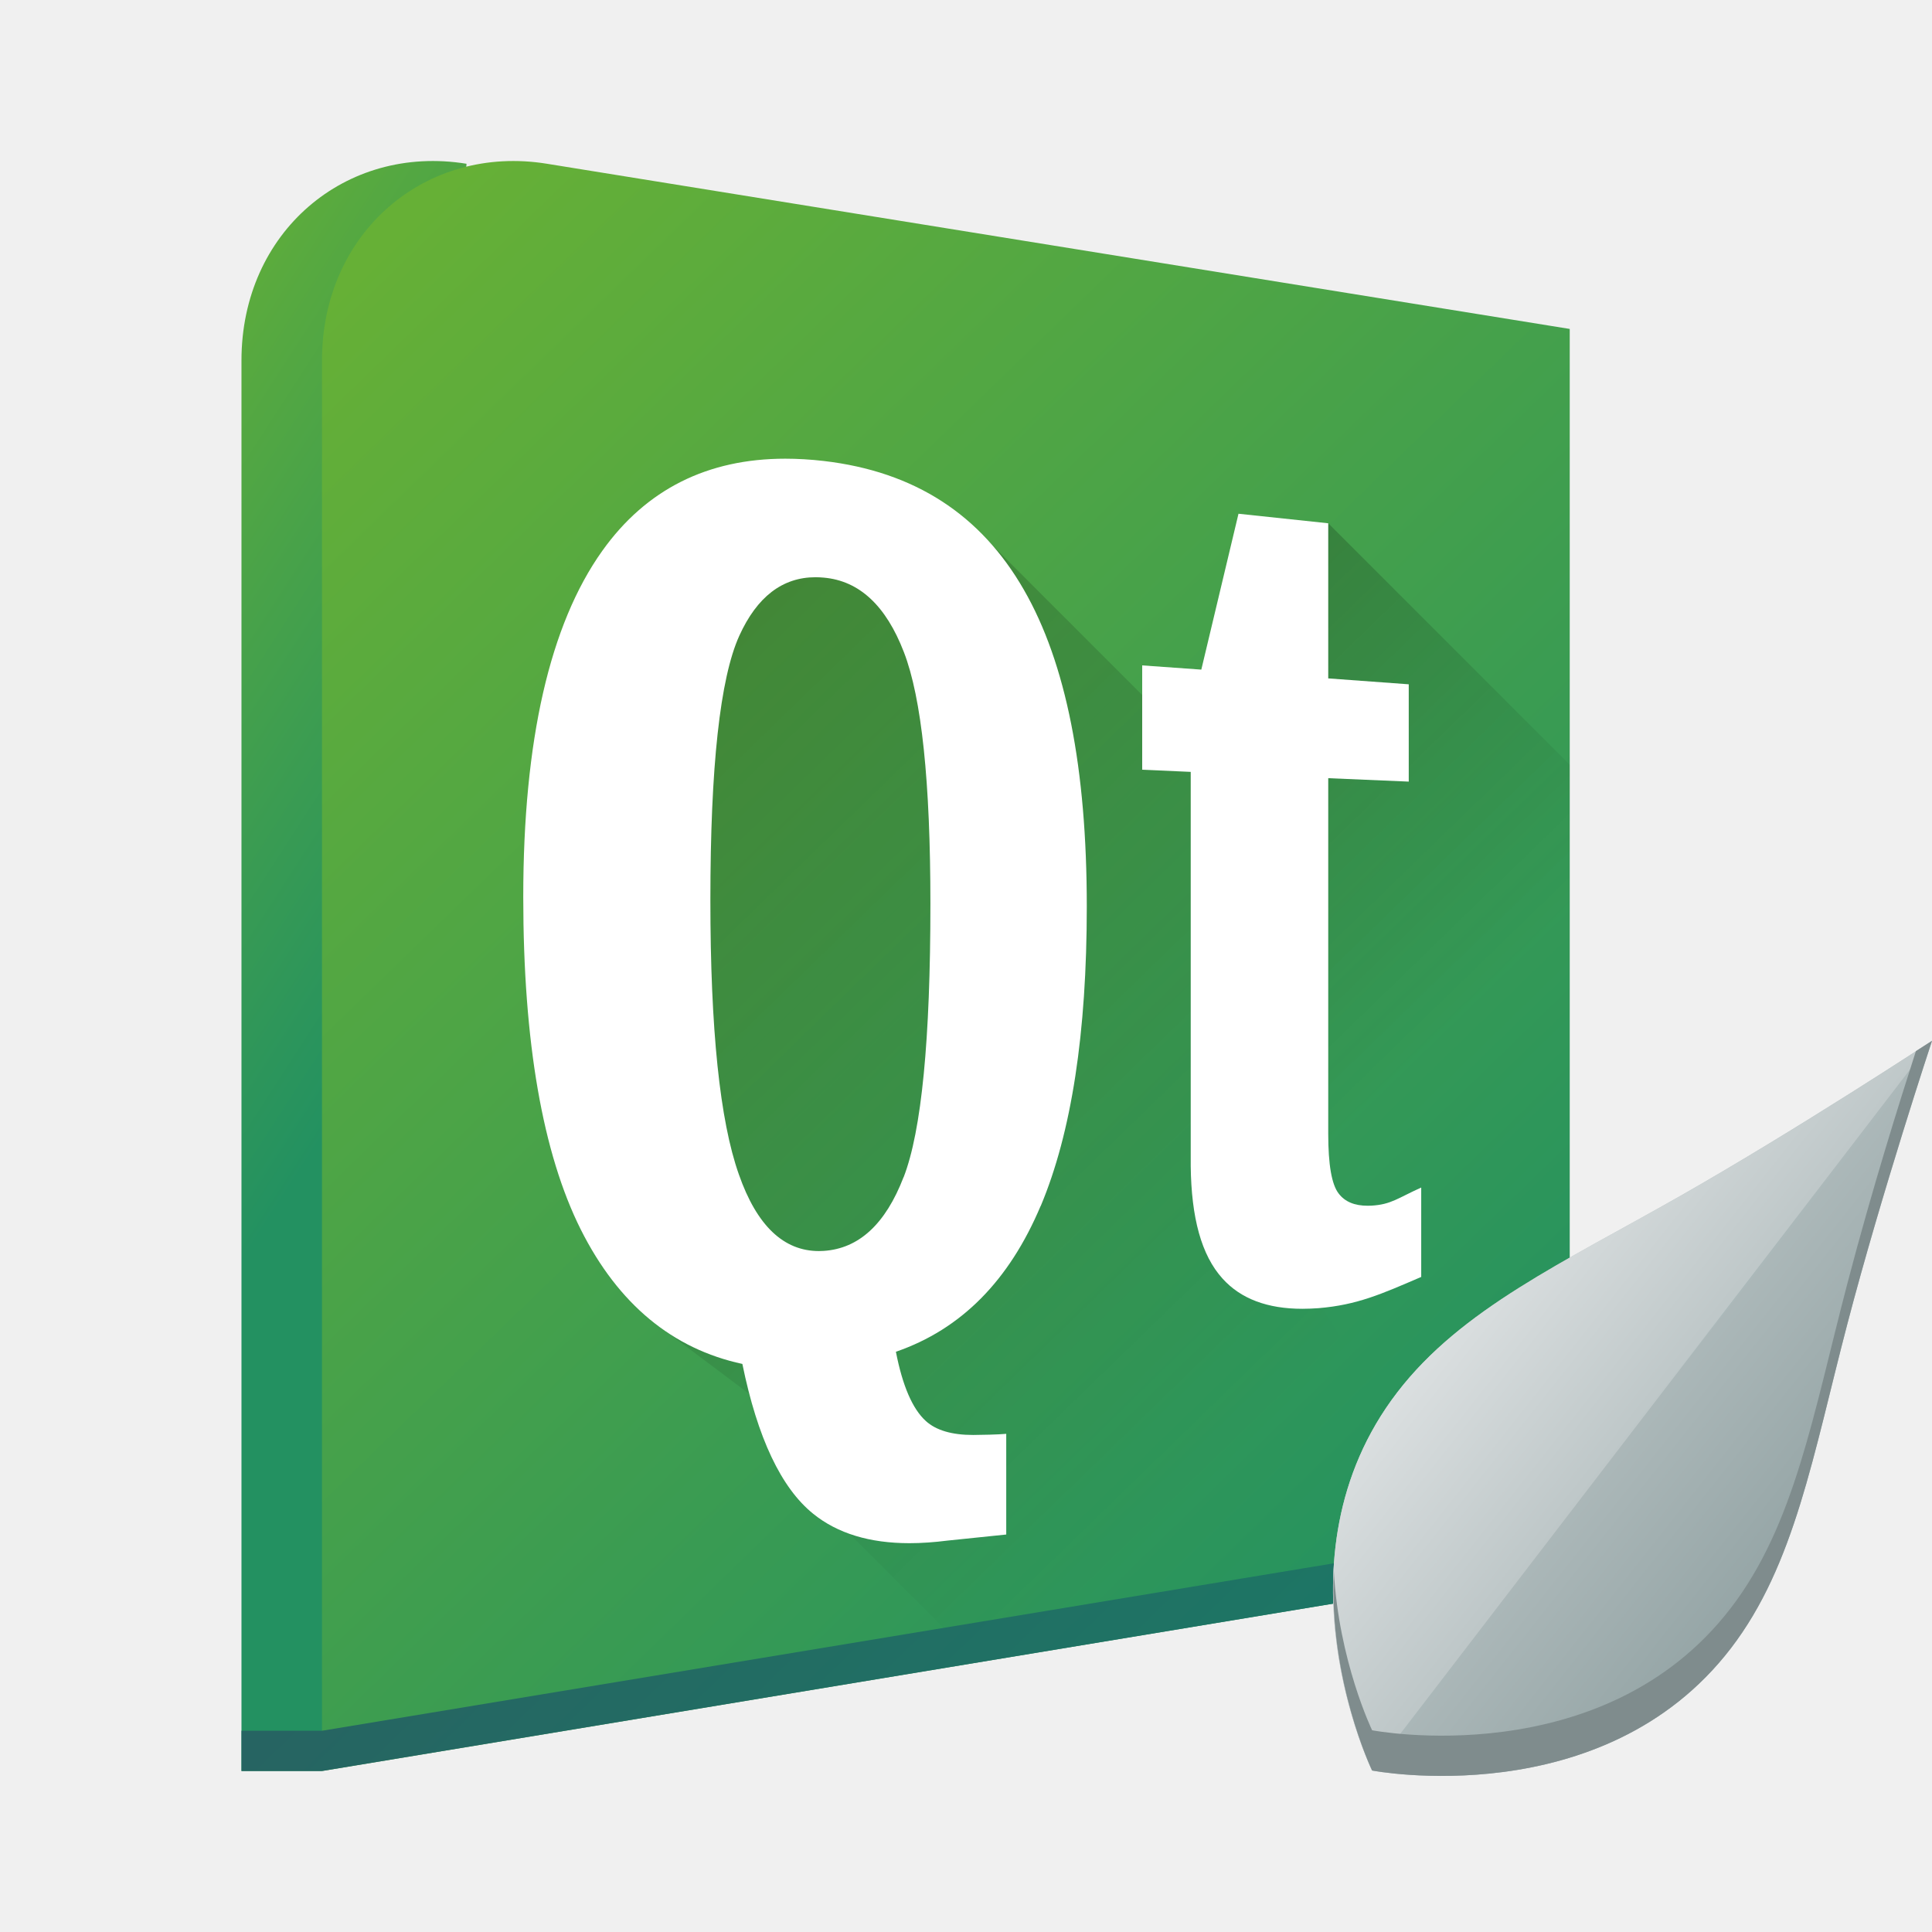
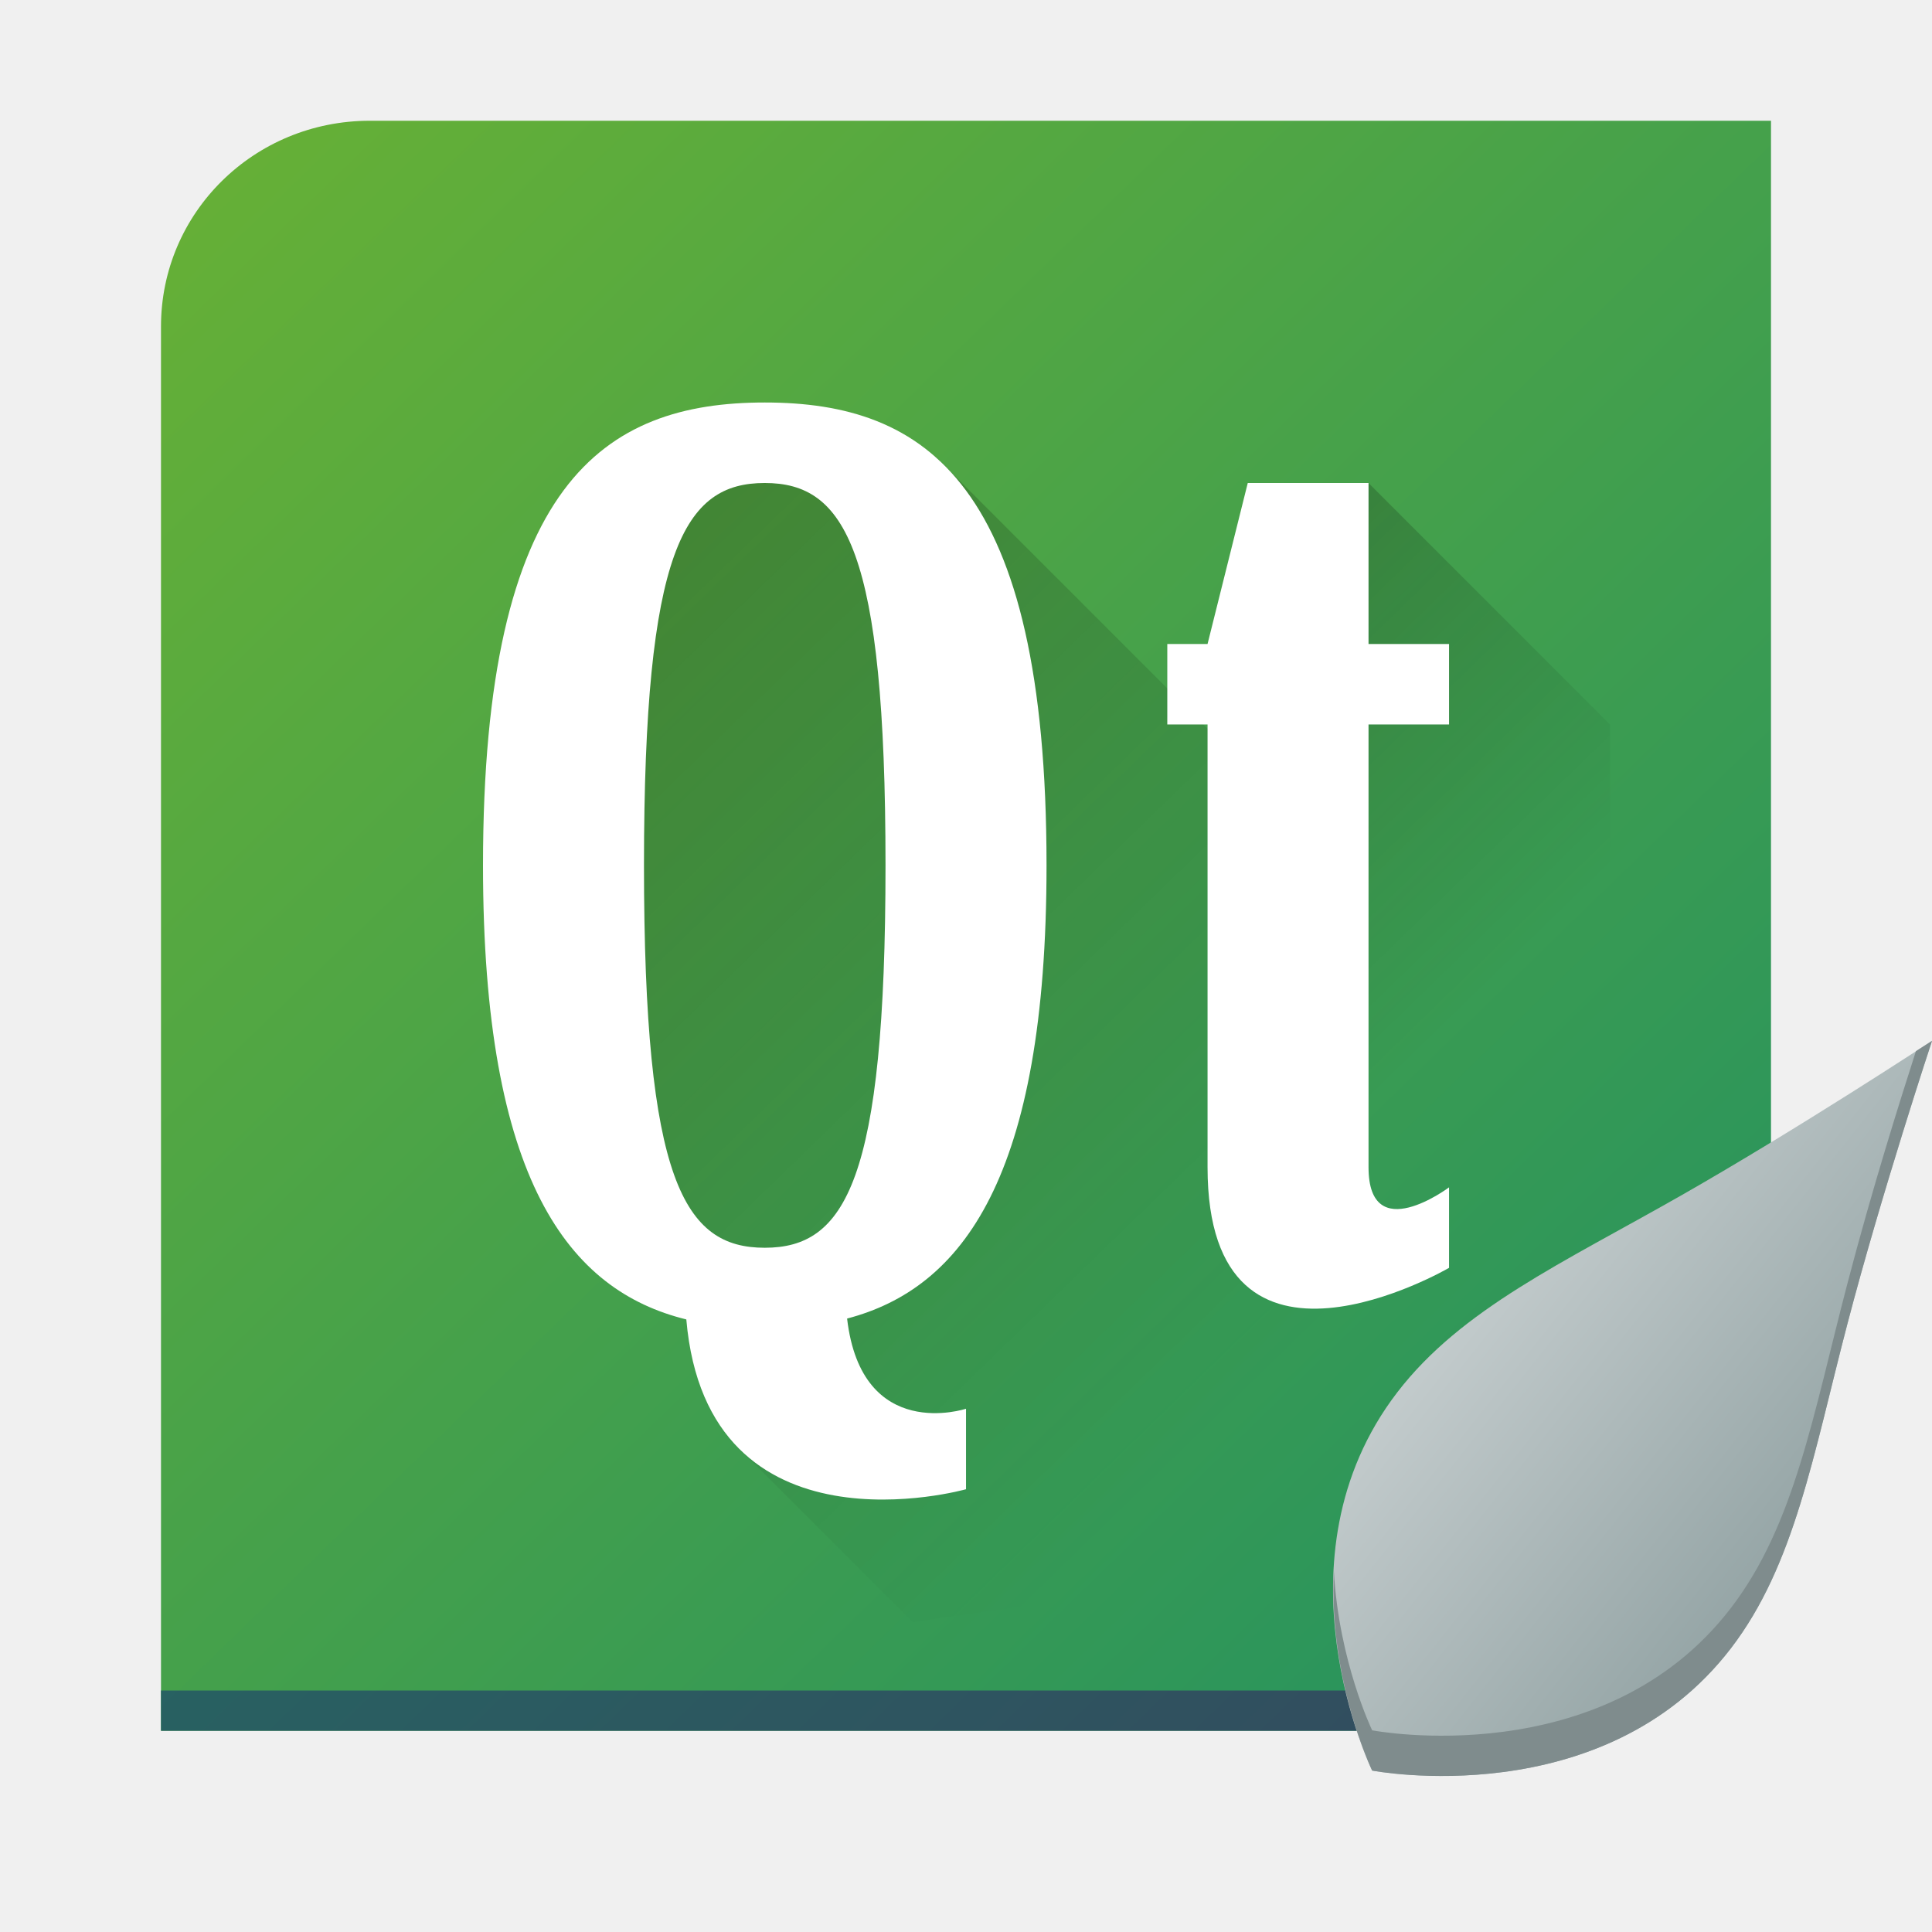
<svg xmlns="http://www.w3.org/2000/svg" xmlns:xlink="http://www.w3.org/1999/xlink" width="48px" height="48px" id="svg2985" version="1.1">
  <defs id="defs2987">
    <linearGradient id="linearGradient4286">
      <stop style="stop-color:#66b036;stop-opacity:1" offset="0" id="stop4288" />
      <stop style="stop-color:#239161;stop-opacity:1" offset="1" id="stop4290" />
    </linearGradient>
    <linearGradient id="linearGradient4223">
      <stop style="stop-color:#000000;stop-opacity:1;" offset="0" id="stop4225" />
      <stop style="stop-color:#000000;stop-opacity:0;" offset="1" id="stop4227" />
    </linearGradient>
    <linearGradient id="linearGradient4458">
      <stop style="stop-color:#95a5a6;stop-opacity:1" offset="0" id="stop4460" />
      <stop style="stop-color:#eff0f1;stop-opacity:1" offset="1" id="stop4462" />
    </linearGradient>
    <linearGradient id="linearGradient4501">
      <stop id="stop4503" offset="0" style="stop-color:#f67400;stop-opacity:1;" />
      <stop id="stop4505" offset="1" style="stop-color:#ed1515;stop-opacity:1;" />
    </linearGradient>
    <linearGradient id="linearGradient4491">
      <stop style="stop-color:#212329;stop-opacity:1;" offset="0" id="stop4493" />
      <stop style="stop-color:#31363b;stop-opacity:1;" offset="1" id="stop4495" />
    </linearGradient>
    <linearGradient y2="561.69" x2="414.098" y1="539.087" x1="390.878" gradientTransform="matrix(1.171313,0,0,1.171313,-442.4661,-613.1772)" gradientUnits="userSpaceOnUse" id="linearGradient3097" xlink:href="#linearGradient4227-4" />
    <linearGradient id="linearGradient4227-4">
      <stop id="stop4229-6" offset="0" style="stop-color:#292c2f;stop-opacity:1" />
      <stop id="stop4231-9" offset="1" style="stop-color:#000000;stop-opacity:0;" />
    </linearGradient>
    <linearGradient id="linearGradient4899">
      <stop id="stop4901" offset="0" style="stop-color:#34495e;stop-opacity:1;" />
      <stop id="stop4903" offset="1" style="stop-color:#1c7865;stop-opacity:1" />
    </linearGradient>
-     <linearGradient xlink:href="#linearGradient4223" id="linearGradient4229" x1="-28.756" y1="9.268" x2="-10.858" y2="27.436" gradientUnits="userSpaceOnUse" gradientTransform="translate(1.5294752e-6,-8.36667e-8)" />
-     <linearGradient xlink:href="#linearGradient4223" id="linearGradient4229-8" x1="-14.65" y1="9.178" x2="-6.43" y2="17.522" gradientUnits="userSpaceOnUse" gradientTransform="translate(1.5294752e-6,-8.36667e-8)" />
-     <linearGradient xlink:href="#linearGradient4286" id="linearGradient4284" x1="-36.366" y1="0.858" x2="-5.897" y2="31.787" gradientUnits="userSpaceOnUse" />
-     <linearGradient xlink:href="#linearGradient4899" id="linearGradient4284-9" x1="-36.366" y1="0.858" x2="-5.897" y2="31.787" gradientUnits="userSpaceOnUse" gradientTransform="matrix(0.9931701,0,0,0.9783915,45.97341,4.864339)" />
-     <linearGradient xlink:href="#linearGradient4458" id="linearGradient4363" x1="-2.994" y1="36.387" x2="-19.104" y2="23.839" gradientUnits="userSpaceOnUse" />
-     <linearGradient xlink:href="#linearGradient4458" id="linearGradient4363-1" x1="-0.98" y1="37.956" x2="-14.07" y2="27.76" gradientUnits="userSpaceOnUse" />
-     <linearGradient xlink:href="#linearGradient4286" id="linearGradient4455" x1="-43.452" y1="2.936" x2="-30.18" y2="11.382" gradientUnits="userSpaceOnUse" />
+     <linearGradient xlink:href="#linearGradient4458" id="linearGradient4363-12" x1="-2.994" y1="36.387" x2="-19.104" y2="23.839" gradientUnits="userSpaceOnUse" />
+     <linearGradient xlink:href="#linearGradient4223" id="linearGradient4229-8-2" x1="-14.65" y1="9.178" x2="-6.43" y2="17.522" gradientUnits="userSpaceOnUse" gradientTransform="translate(1.006878,-1.022087)" />
+     <linearGradient xlink:href="#linearGradient4223" id="linearGradient4229-9" x1="-28.756" y1="9.268" x2="-10.858" y2="27.436" gradientUnits="userSpaceOnUse" gradientTransform="translate(1.3167704e-6,-1.022087)" />
+     <linearGradient xlink:href="#linearGradient4286" id="linearGradient4282" x1="-41.255" y1="-0.883" x2="-2.994" y2="37.956" gradientUnits="userSpaceOnUse" gradientTransform="matrix(0.9931701,0,0,0.9783915,45.97341,4.864339)" />
+     <linearGradient xlink:href="#linearGradient4899" id="linearGradient4282-5" x1="-2.994" y1="37.956" x2="-41.255" y2="-0.883" gradientUnits="userSpaceOnUse" gradientTransform="matrix(0.9931701,0,0,0.9783915,45.97341,4.864339)" />
  </defs>
  <g id="layer1">
    <g id="g4216" transform="matrix(0.9931701,0,0,0.9783915,45.97341,4.864339)">
-       <path d="m -38.235,40 -2.014,0 0,-35.818 c 0,-3.259 2.6,-5.496 5.63,-4.995" id="path12-2" style="clip-rule:evenodd;fill:url(#linearGradient4455);fill-opacity:1;stroke-miterlimit:10" />
-       <path d="m -7.021,30.306 c 0,2.436 -1.51,4.691 -3.422,5.024 L -38.235,40 l 0,-35.818 c 0,-3.259 2.6,-5.496 5.63,-4.995 l 25.583,4.194 0,26.926" id="path12" style="clip-rule:evenodd;fill:url(#linearGradient4284);stroke-miterlimit:10;fill-opacity:1" />
-       <path style="opacity:0.2;fill:url(#linearGradient4229);fill-opacity:1;fill-rule:evenodd;stroke:none;stroke-width:1.014px;stroke-linecap:butt;stroke-linejoin:miter;stroke-opacity:1" d="m -26.152,8.315 -4.028,3.066 0.444,17.375 4.028,3.066 0.562,2.044 3.325,3.376 11.377,-1.912 c 0.487,-0.085 0.946,-0.297 1.363,-0.603 l -5.54,-8.686 1.007,-9.199 -8.055,-8.177 -4.484,-0.351 z" id="path4221" />
-       <path style="opacity:0.2;fill:url(#linearGradient4229-8);fill-opacity:1;fill-rule:evenodd;stroke:none;stroke-width:1.014px;stroke-linecap:butt;stroke-linejoin:miter;stroke-opacity:1" d="m -13.063,8.315 -2.492,19.316 6.751,6.853 c 1.063,-0.939 1.782,-2.508 1.782,-4.178 l 0,-15.858 -6.041,-6.133 z" id="path4221-9" />
-       <path d="m -15.308,8.074 2.245,0.242 0,3.939 2.014,0.15 0,2.471 -2.014,-0.087 0,9.029 c 0,0.785 0.086,1.29 0.261,1.518 0.156,0.209 0.398,0.31 0.723,0.31 0.031,0 0.064,0 0.095,-0.002 0.497,-0.029 0.658,-0.191 1.247,-0.46 l 0,2.27 c -1.002,0.438 -1.603,0.711 -2.568,0.793 -0.138,0.01 -0.275,0.016 -0.405,0.016 -0.873,0 -1.54,-0.253 -1.996,-0.766 -0.532,-0.594 -0.782,-1.549 -0.797,-2.859 l 0,-10.009 -1.214,-0.055 0,-2.649 1.479,0.107 0.93,-3.958" id="path14" style="clip-rule:evenodd;fill:#ffffff;stroke-miterlimit:10" />
-       <path d="m -23.684,24.92 c 0.448,-1.177 0.669,-3.49 0.669,-6.94 0,-3.097 -0.219,-5.227 -0.664,-6.394 -0.446,-1.175 -1.112,-1.811 -2.006,-1.89 -0.069,-0.006 -0.135,-0.01 -0.202,-0.01 -0.828,0 -1.465,0.495 -1.909,1.487 -0.481,1.08 -0.723,3.321 -0.723,6.712 0,3.276 0.236,5.603 0.713,6.967 0.448,1.3 1.119,1.945 2.002,1.945 0.04,0 0.078,-0.002 0.118,-0.004 0.883,-0.058 1.548,-0.682 2,-1.873 m 3.429,0.731 c -0.786,1.892 -1.983,3.13 -3.621,3.703 0.166,0.867 0.416,1.452 0.748,1.758 0.257,0.238 0.654,0.355 1.186,0.355 0.154,0 0.652,-0.01 0.826,-0.029 l 0,2.557 -1.468,0.154 c -0.334,0.043 -0.652,0.066 -0.953,0.066 -0.995,0 -1.8,-0.248 -2.407,-0.746 -0.803,-0.657 -1.394,-1.927 -1.773,-3.806 -1.741,-0.38 -3.101,-1.512 -4.041,-3.411 -0.953,-1.931 -1.44,-4.755 -1.44,-8.446 0,-3.982 0.666,-6.92 1.974,-8.786 1.102,-1.571 2.643,-2.344 4.581,-2.344 0.309,0 0.631,0.019 0.961,0.058 2.279,0.269 3.932,1.368 5.008,3.272 1.056,1.863 1.573,4.535 1.573,8.041 0,3.214 -0.381,5.739 -1.152,7.605" id="path22" style="clip-rule:evenodd;fill:#ffffff;stroke-miterlimit:10" />
-       <path style="clip-rule:evenodd;fill:url(#linearGradient4284-9);fill-opacity:1;stroke-miterlimit:10" d="M 39 33.516 C 39 35.899 37.5 38.106 35.602 38.432 L 8 43 L 6 43 L 6 44 L 8 44 L 35.602 39.432 C 37.5 39.106 39 36.899 39 34.516 L 39 33.516 z " transform="matrix(1.006877,0,0,1.022086,-46.28956,-4.971771)" id="path12-4" />
-       <path style="fill:url(#linearGradient4363);fill-opacity:1;fill-rule:evenodd;stroke:none;stroke-width:1.014px;stroke-linecap:butt;stroke-linejoin:miter;stroke-opacity:1" d="m 2.041,21.458 c 0,0 -3.344,2.232 -6.288,3.934 -2.944,1.702 -5.488,2.875 -7.089,4.993 -3.202,4.235 -0.63,9.603 -0.63,9.603 0,0 5.773,1.132 8.975,-3.103 1.601,-2.118 2.058,-4.915 2.916,-8.243 0.858,-3.327 2.116,-7.184 2.116,-7.184 z" id="path4339" />
-       <path style="fill:url(#linearGradient4363-1);fill-opacity:1;fill-rule:evenodd;stroke:none;stroke-width:1.014px;stroke-linecap:butt;stroke-linejoin:miter;stroke-opacity:1" d="m 2.041,21.458 c 0,0 -3.344,2.232 -6.288,3.934 -2.944,1.702 -5.488,2.875 -7.089,4.993 -3.202,4.235 -0.63,9.603 -0.63,9.603 z" id="path4339-7" />
-       <path style="fill:#7f8c8d;fill-opacity:1;fill-rule:evenodd;stroke:none;stroke-width:1.014px;stroke-linecap:butt;stroke-linejoin:miter;stroke-opacity:1" d="M 48 25.859 C 48 25.859 47.661 26.075 47.6 26.115 C 47.192 27.382 46.517 29.523 45.898 31.887 C 45.046 35.142 44.592 37.879 43.002 39.951 C 39.822 44.095 34.09 42.988 34.09 42.988 C 34.09 42.988 33.261 41.274 33.139 39.033 C 33.008 41.743 34.09 43.988 34.09 43.988 C 34.09 43.988 39.822 45.095 43.002 40.951 C 44.592 38.879 45.046 36.142 45.898 32.887 C 46.75 29.631 48 25.859 48 25.859 z " transform="matrix(1.006877,0,0,1.022086,-46.28956,-4.971771)" id="path4339-1" />
+       <path style="opacity:1;fill:url(#linearGradient4282);fill-opacity:1;stroke:none;stroke-width:2;stroke-linecap:round;stroke-linejoin:bevel;stroke-miterlimit:4;stroke-dasharray:none;stroke-opacity:1" d="M 9.188,3 C 6.314,3 4,5.28 4,8.111 L 4,43 38.812,43 C 41.686,43 44,40.72 44,37.889 L 44,3 Z" transform="matrix(1.006877,0,0,1.022086,-46.28956,-4.971771)" id="rect4274" />
+       <path style="opacity:0.2;fill:url(#linearGradient4229-9);fill-opacity:1;fill-rule:evenodd;stroke:none;stroke-width:1.014px;stroke-linecap:butt;stroke-linejoin:miter;stroke-opacity:1" d="m -29.173,6.271 -3.021,4.088 2.458,17.375 3.021,2.044 -1.074,2.044 4.332,4.398 13.013,-1.912 c 0.487,-0.085 0.946,-0.297 1.363,-0.603 l -5.54,-8.686 0.794,-9.199 -9.062,-9.199 z" id="path4221-2" />
+       <path style="opacity:0.2;fill:url(#linearGradient4229-8-2);fill-opacity:1;fill-rule:evenodd;stroke:none;stroke-width:1.014px;stroke-linecap:butt;stroke-linejoin:miter;stroke-opacity:1" d="m -12.056,7.293 -3.021,20.442 6.751,6.853 c 1.063,-0.939 2.311,-3.634 2.311,-5.304 l 0,-15.858 z" id="path4221-9-1" />
+       <path d="m -75.72,7.052 2.245,0.242 0,3.939 2.014,0.15 0,2.471 -2.014,-0.087 0,9.029 c 0,0.785 0.086,1.29 0.261,1.518 0.156,0.209 0.398,0.31 0.723,0.31 0.031,0 0.064,0 0.095,-0.002 0.497,-0.029 0.658,-0.191 1.247,-0.46 l 0,2.27 c -1.002,0.438 -1.603,0.711 -2.568,0.793 -0.138,0.01 -0.275,0.016 -0.405,0.016 -0.873,0 -1.54,-0.253 -1.996,-0.766 -0.532,-0.594 -0.782,-1.549 -0.797,-2.859 l 0,-10.009 -1.214,-0.055 0,-2.649 1.479,0.107 0.93,-3.958" id="path14-5" style="clip-rule:evenodd;fill:#ffffff;stroke-miterlimit:10" />
+       <path style="opacity:1;fill:#ffffff;fill-opacity:1;stroke:none;stroke-width:2;stroke-linecap:round;stroke-linejoin:bevel;stroke-miterlimit:4;stroke-dasharray:none;stroke-opacity:1" d="m -27.159,5.249 c -4.028,1e-6 -7.048,2.044 -7.048,11.754 0,8.009 2.149,10.798 5.086,11.53 0.524,6.17 6.997,4.312 6.997,4.312 l 0,-2.044 c 0,0 -2.611,0.88 -2.975,-2.29 2.888,-0.769 4.989,-3.586 4.989,-11.508 0,-9.71 -3.021,-11.754 -7.048,-11.754 z m 0,2.044 c 2.014,0 3.021,1.689 3.021,9.71 0,8.021 -1.007,9.71 -3.021,9.71 -2.014,10e-7 -3.021,-1.689 -3.021,-9.71 0,-8.021 1.007,-9.71 3.021,-9.71 z" id="path4291" />
+       <path style="opacity:1;fill:url(#linearGradient4282-5);fill-opacity:1;stroke:none;stroke-width:2;stroke-linecap:round;stroke-linejoin:bevel;stroke-miterlimit:4;stroke-dasharray:none;stroke-opacity:1" d="M 44 36.889 C 44 39.72 41.686 42 38.812 42 L 4 42 L 4 43 L 38.812 43 C 41.686 43 44 40.72 44 37.889 L 44 36.889 z " transform="matrix(1.006877,0,0,1.022086,-46.28956,-4.971771)" id="rect4274-7" />
+       <path style="fill:url(#linearGradient4363-12);fill-opacity:1;fill-rule:evenodd;stroke:none;stroke-width:1.014px;stroke-linecap:butt;stroke-linejoin:miter;stroke-opacity:1" d="m 2.041,21.458 c 0,0 -3.344,2.232 -6.288,3.934 -2.944,1.702 -5.488,2.875 -7.089,4.993 -3.202,4.235 -0.63,9.603 -0.63,9.603 0,0 5.773,1.132 8.975,-3.103 1.601,-2.118 2.058,-4.915 2.916,-8.243 0.858,-3.327 2.116,-7.184 2.116,-7.184 z" id="path4339-4" />
+       <path style="fill:#7f8c8d;fill-opacity:1;fill-rule:evenodd;stroke:none;stroke-width:1.014px;stroke-linecap:butt;stroke-linejoin:miter;stroke-opacity:1" d="m 2.041,21.459 c 0,0 -0.342,0.221 -0.403,0.262 -0.41,1.295 -1.09,3.483 -1.713,5.899 -0.858,3.327 -1.316,6.125 -2.916,8.243 -3.202,4.235 -8.973,3.104 -8.973,3.104 0,0 -0.834,-1.752 -0.958,-4.042 -0.132,2.77 0.958,5.065 0.958,5.065 0,0 5.772,1.131 8.973,-3.104 1.601,-2.118 2.059,-4.915 2.916,-8.243 0.858,-3.327 2.116,-7.183 2.116,-7.183 z" id="path4339-1-6" />
+       <path id="path4289" d="m -15.076,7.293 3.021,0 0,4.088 2.014,0 0,2.044 -2.014,0 0,11.243 c 0,2.044 2.014,0.511 2.014,0.511 l 0,2.044 c 0,0 -6.041,3.577 -6.041,-2.555 l 0,-11.243 -1.007,0 0,-2.044 1.007,0 z" style="fill:#ffffff;fill-opacity:1;fill-rule:evenodd;stroke:none;stroke-width:1.014px;stroke-linecap:butt;stroke-linejoin:miter;stroke-opacity:1" />
    </g>
  </g>
</svg>
